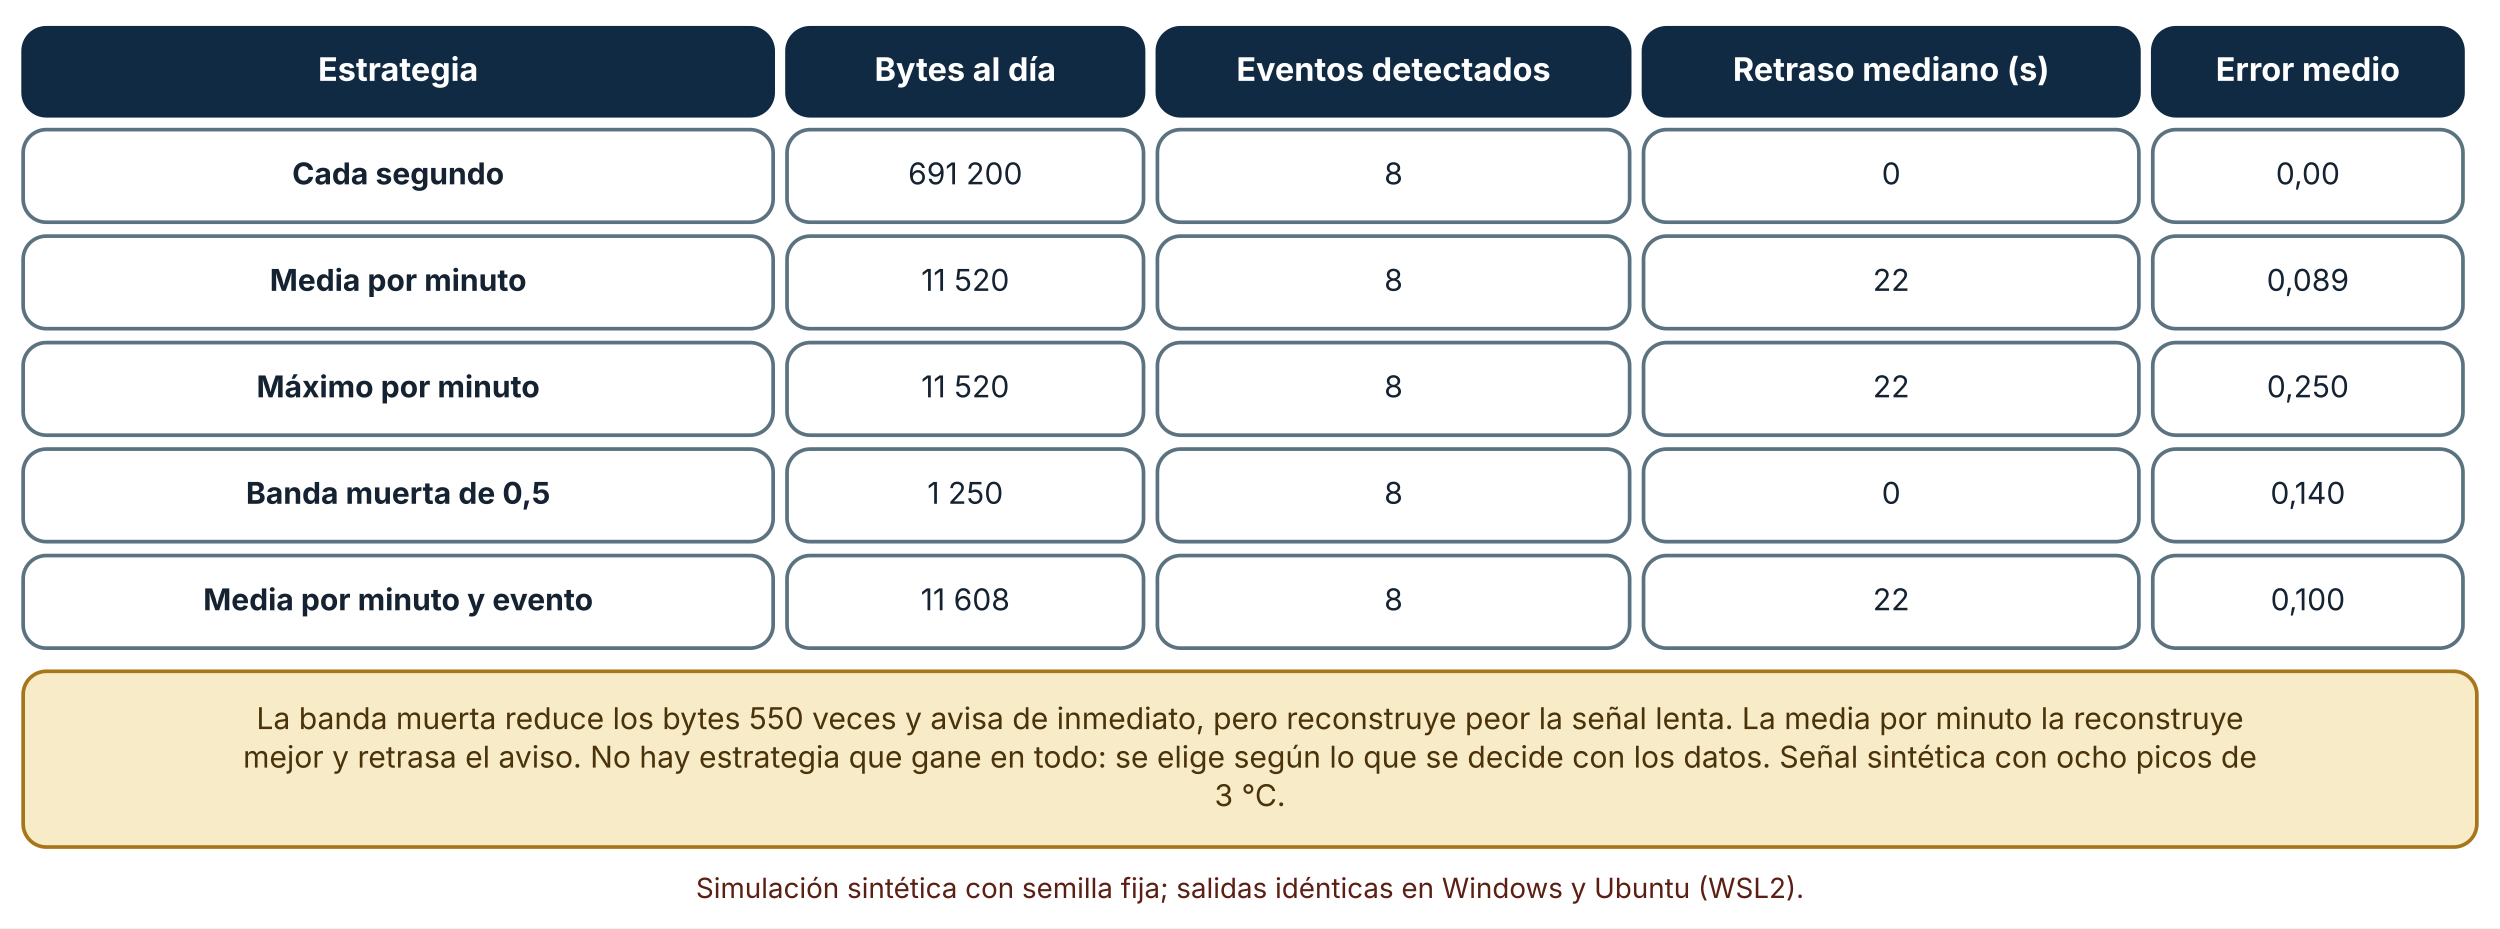
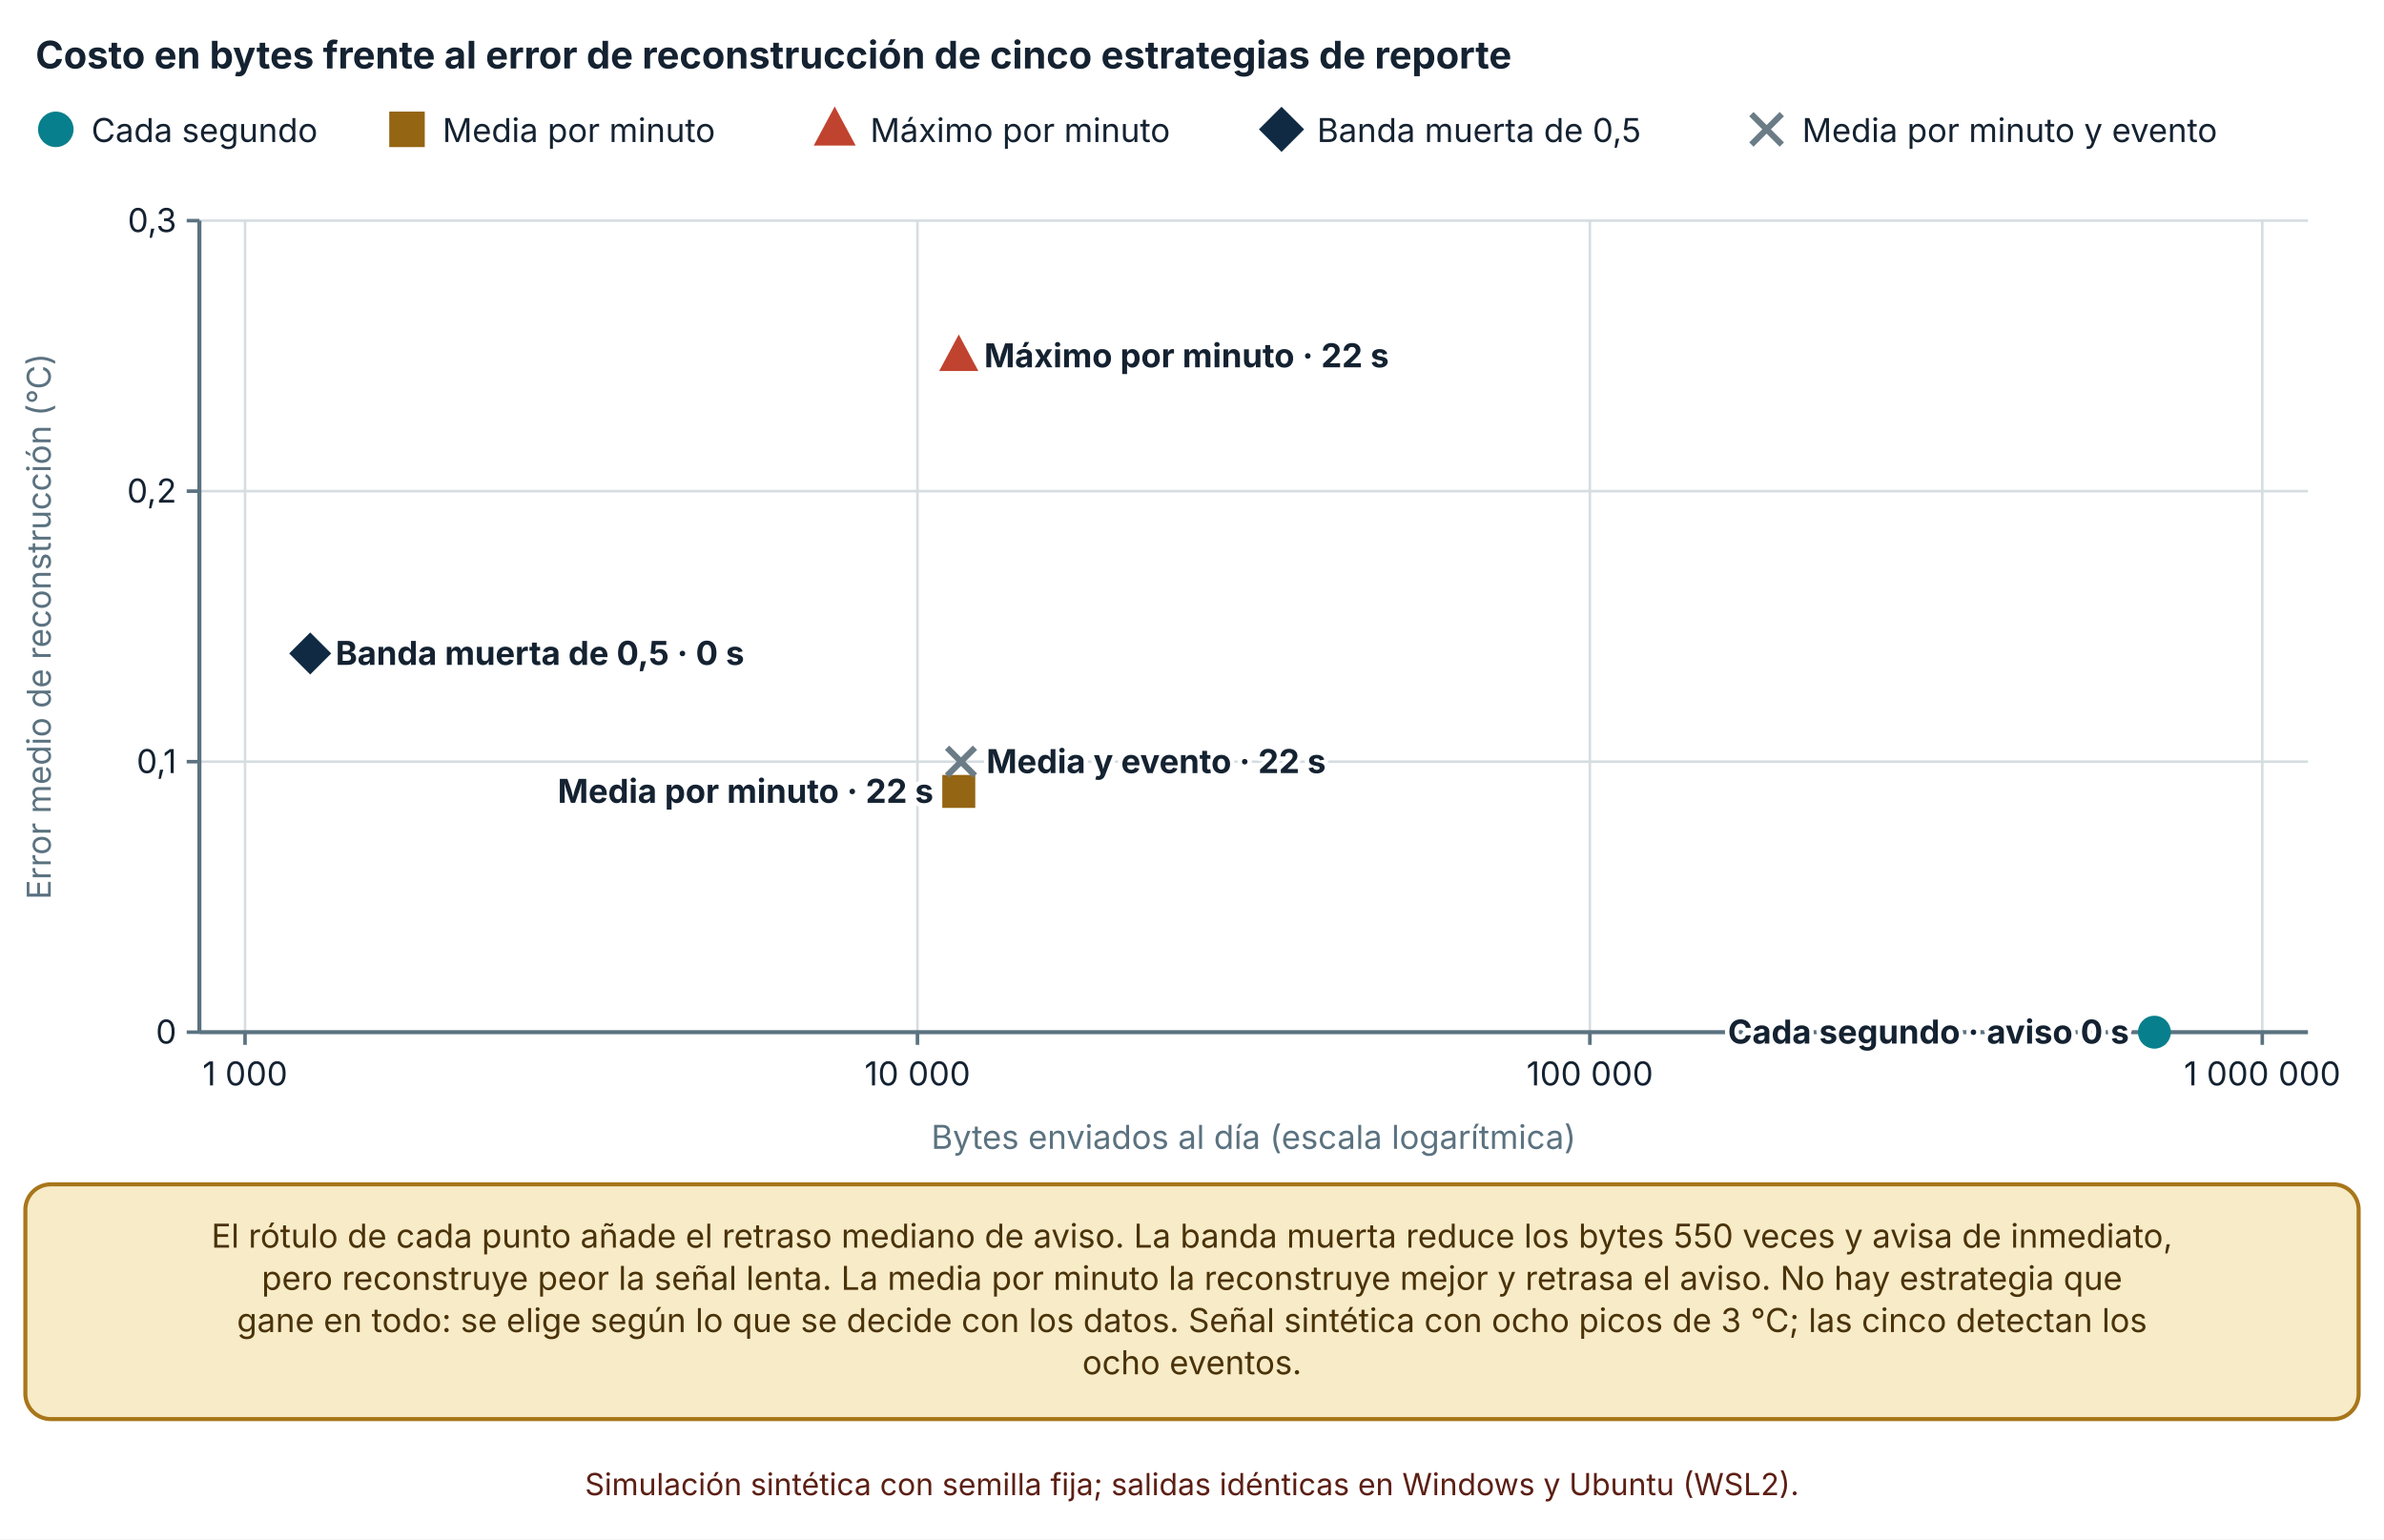
- <svg xmlns="http://www.w3.org/2000/svg" viewBox="0 0 1080 401" width="1080" height="401" role="img" aria-labelledby="t d" font-family="Inter, 'Segoe UI', system-ui, -apple-system, sans-serif">
+ <svg xmlns="http://www.w3.org/2000/svg" viewBox="0 0 940 607" width="940" height="607" role="img" aria-labelledby="t d" font-family="Inter, 'Segoe UI', system-ui, -apple-system, sans-serif">
  <defs>
    <marker id="arrow" viewBox="0 0 10 10" refX="9" refY="5" markerWidth="8" markerHeight="8" orient="auto-start-reverse">
      <path d="M0,0 L10,5 L0,10 z" fill="#32505f" />
    </marker>
    <marker id="arrow-coral" viewBox="0 0 10 10" refX="9" refY="5" markerWidth="8" markerHeight="8" orient="auto-start-reverse">
      <path d="M0,0 L10,5 L0,10 z" fill="#c0432f" />
    </marker>
  </defs>
-   <rect width="1080" height="401" fill="#ffffff" />
-   <rect x="10" y="12" width="324" height="38" rx="10" fill="#102a43" stroke="#102a43" stroke-width="1.6" />
-   <text x="172" y="34.92" font-size="14" text-anchor="middle" font-weight="700" fill="#ffffff">
-     <tspan x="172" dy="0">Estrategia</tspan>
+   <rect width="940" height="607" fill="#ffffff" />
+   <text x="14" y="27" font-size="15" text-anchor="start" font-weight="700" fill="#142231">
+     <tspan x="14" dy="0">Costo en bytes frente al error de reconstrucción de cinco estrategias de reporte</tspan>
  </text>
-   <rect x="340" y="12" width="154" height="38" rx="10" fill="#102a43" stroke="#102a43" stroke-width="1.6" />
-   <text x="417" y="34.92" font-size="14" text-anchor="middle" font-weight="700" fill="#ffffff">
-     <tspan x="417" dy="0">Bytes al día</tspan>
+   <circle cx="22" cy="51" r="6" fill="#087f8c" stroke="#087f8c" stroke-width="2" />
+   <text x="36" y="56" font-size="13" text-anchor="start" font-weight="400" fill="#142231">
+     <tspan x="36" dy="0">Cada segundo</tspan>
  </text>
-   <rect x="500" y="12" width="204" height="38" rx="10" fill="#102a43" stroke="#102a43" stroke-width="1.6" />
-   <text x="602" y="34.92" font-size="14" text-anchor="middle" font-weight="700" fill="#ffffff">
-     <tspan x="602" dy="0">Eventos detectados</tspan>
+   <rect x="154.48" y="45" width="12" height="12" fill="#946512" stroke="#946512" stroke-width="2" />
+   <text x="174.48" y="56" font-size="13" text-anchor="start" font-weight="400" fill="#142231">
+     <tspan x="174.48" dy="0">Media por minuto</tspan>
  </text>
-   <rect x="710" y="12" width="214" height="38" rx="10" fill="#102a43" stroke="#102a43" stroke-width="1.6" />
-   <text x="817" y="34.92" font-size="14" text-anchor="middle" font-weight="700" fill="#ffffff">
-     <tspan x="817" dy="0">Retraso mediano (s)</tspan>
+   <polygon points="329.12,44.1 335.72,56.4 322.52,56.4" fill="#c0432f" stroke="#c0432f" stroke-width="2" />
+   <text x="343.12" y="56" font-size="13" text-anchor="start" font-weight="400" fill="#142231">
+     <tspan x="343.12" dy="0">Máximo por minuto</tspan>
  </text>
-   <rect x="930" y="12" width="134" height="38" rx="10" fill="#102a43" stroke="#102a43" stroke-width="1.6" />
-   <text x="997" y="34.92" font-size="14" text-anchor="middle" font-weight="700" fill="#ffffff">
-     <tspan x="997" dy="0">Error medio</tspan>
+   <polygon points="505.3,43.5 512.8,51 505.3,58.5 497.8,51" fill="#102a43" stroke="#102a43" stroke-width="2" />
+   <text x="519.3" y="56" font-size="13" text-anchor="start" font-weight="400" fill="#142231">
+     <tspan x="519.3" dy="0">Banda muerta de 0,5</tspan>
  </text>
-   <rect x="10" y="56" width="324" height="40" rx="10" fill="#ffffff" stroke="#5b7280" stroke-width="1.6" />
-   <text x="172" y="79.64" font-size="13" text-anchor="middle" font-weight="700" fill="#142231">
-     <tspan x="172" dy="0">Cada segundo</tspan>
+   <path d="M690.56,45 L702.56,57 M702.56,45 L690.56,57" stroke="#6b7c86" stroke-width="2.4" fill="none" />
+   <text x="710.56" y="56" font-size="13" text-anchor="start" font-weight="400" fill="#142231">
+     <tspan x="710.56" dy="0">Media por minuto y evento</tspan>
  </text>
-   <rect x="340" y="56" width="154" height="40" rx="10" fill="#ffffff" stroke="#5b7280" stroke-width="1.6" />
-   <text x="417" y="79.64" font-size="13" text-anchor="middle" font-weight="400" fill="#142231">
-     <tspan x="417" dy="0">691 200</tspan>
+   <line x1="78.62" y1="407" x2="910" y2="407" stroke="#d5dde1" stroke-width="1" />
+   <line x1="73.62" y1="407" x2="78.62" y2="407" stroke="#5b7280" stroke-width="1.4" />
+   <text x="69.62" y="411.5" font-size="13" text-anchor="end" font-weight="400" fill="#142231">
+     <tspan x="69.62" dy="0">0</tspan>
  </text>
-   <rect x="500" y="56" width="204" height="40" rx="10" fill="#ffffff" stroke="#5b7280" stroke-width="1.6" />
-   <text x="602" y="79.64" font-size="13" text-anchor="middle" font-weight="400" fill="#142231">
-     <tspan x="602" dy="0">8</tspan>
+   <line x1="78.62" y1="300.333" x2="910" y2="300.333" stroke="#d5dde1" stroke-width="1" />
+   <line x1="73.62" y1="300.333" x2="78.62" y2="300.333" stroke="#5b7280" stroke-width="1.4" />
+   <text x="69.62" y="304.833" font-size="13" text-anchor="end" font-weight="400" fill="#142231">
+     <tspan x="69.62" dy="0">0,1</tspan>
  </text>
-   <rect x="710" y="56" width="214" height="40" rx="10" fill="#ffffff" stroke="#5b7280" stroke-width="1.6" />
-   <text x="817" y="79.64" font-size="13" text-anchor="middle" font-weight="400" fill="#142231">
-     <tspan x="817" dy="0">0</tspan>
+   <line x1="78.62" y1="193.667" x2="910" y2="193.667" stroke="#d5dde1" stroke-width="1" />
+   <line x1="73.62" y1="193.667" x2="78.62" y2="193.667" stroke="#5b7280" stroke-width="1.4" />
+   <text x="69.62" y="198.167" font-size="13" text-anchor="end" font-weight="400" fill="#142231">
+     <tspan x="69.62" dy="0">0,2</tspan>
  </text>
-   <rect x="930" y="56" width="134" height="40" rx="10" fill="#ffffff" stroke="#5b7280" stroke-width="1.6" />
-   <text x="997" y="79.64" font-size="13" text-anchor="middle" font-weight="400" fill="#142231">
-     <tspan x="997" dy="0">0,00</tspan>
+   <line x1="78.62" y1="87" x2="910" y2="87" stroke="#d5dde1" stroke-width="1" />
+   <line x1="73.62" y1="87" x2="78.62" y2="87" stroke="#5b7280" stroke-width="1.4" />
+   <text x="69.62" y="91.5" font-size="13" text-anchor="end" font-weight="400" fill="#142231">
+     <tspan x="69.62" dy="0">0,3</tspan>
  </text>
-   <rect x="10" y="102" width="324" height="40" rx="10" fill="#ffffff" stroke="#5b7280" stroke-width="1.6" />
-   <text x="172" y="125.64" font-size="13" text-anchor="middle" font-weight="700" fill="#142231">
-     <tspan x="172" dy="0">Media por minuto</tspan>
+   <line x1="78.62" y1="87" x2="78.62" y2="407" stroke="#5b7280" stroke-width="1.6" />
+   <line x1="96.62" y1="87" x2="96.62" y2="407" stroke="#d5dde1" stroke-width="1" />
+   <line x1="96.62" y1="407" x2="96.62" y2="412" stroke="#5b7280" stroke-width="1.4" />
+   <text x="96.62" y="428" font-size="13" text-anchor="middle" font-weight="400" fill="#142231">
+     <tspan x="96.62" dy="0">1 000</tspan>
  </text>
-   <rect x="340" y="102" width="154" height="40" rx="10" fill="#ffffff" stroke="#5b7280" stroke-width="1.6" />
-   <text x="417" y="125.64" font-size="13" text-anchor="middle" font-weight="400" fill="#142231">
-     <tspan x="417" dy="0">11 520</tspan>
+   <line x1="361.747" y1="87" x2="361.747" y2="407" stroke="#d5dde1" stroke-width="1" />
+   <line x1="361.747" y1="407" x2="361.747" y2="412" stroke="#5b7280" stroke-width="1.4" />
+   <text x="361.747" y="428" font-size="13" text-anchor="middle" font-weight="400" fill="#142231">
+     <tspan x="361.747" dy="0">10 000</tspan>
  </text>
-   <rect x="500" y="102" width="204" height="40" rx="10" fill="#ffffff" stroke="#5b7280" stroke-width="1.6" />
-   <text x="602" y="125.64" font-size="13" text-anchor="middle" font-weight="400" fill="#142231">
-     <tspan x="602" dy="0">8</tspan>
+   <line x1="626.873" y1="87" x2="626.873" y2="407" stroke="#d5dde1" stroke-width="1" />
+   <line x1="626.873" y1="407" x2="626.873" y2="412" stroke="#5b7280" stroke-width="1.4" />
+   <text x="626.873" y="428" font-size="13" text-anchor="middle" font-weight="400" fill="#142231">
+     <tspan x="626.873" dy="0">100 000</tspan>
  </text>
-   <rect x="710" y="102" width="214" height="40" rx="10" fill="#ffffff" stroke="#5b7280" stroke-width="1.6" />
-   <text x="817" y="125.64" font-size="13" text-anchor="middle" font-weight="400" fill="#142231">
-     <tspan x="817" dy="0">22</tspan>
+   <line x1="892" y1="87" x2="892" y2="407" stroke="#d5dde1" stroke-width="1" />
+   <line x1="892" y1="407" x2="892" y2="412" stroke="#5b7280" stroke-width="1.4" />
+   <text x="892" y="428" font-size="13" text-anchor="middle" font-weight="400" fill="#142231">
+     <tspan x="892" dy="0">1 000 000</tspan>
  </text>
-   <rect x="930" y="102" width="134" height="40" rx="10" fill="#ffffff" stroke="#5b7280" stroke-width="1.6" />
-   <text x="997" y="125.64" font-size="13" text-anchor="middle" font-weight="400" fill="#142231">
-     <tspan x="997" dy="0">0,089</tspan>
+   <line x1="78.62" y1="407" x2="910" y2="407" stroke="#5b7280" stroke-width="1.6" />
+   <text x="20" y="247" font-size="13" text-anchor="middle" font-weight="400" fill="#5b7280" transform="rotate(-90 20 247)">Error medio de reconstrucción (°C)</text>
+   <text x="494.31" y="453" font-size="13" text-anchor="middle" font-weight="400" fill="#5b7280">
+     <tspan x="494.31" dy="0">Bytes enviados al día (escala logarítmica)</tspan>
  </text>
-   <rect x="10" y="148" width="324" height="40" rx="10" fill="#ffffff" stroke="#5b7280" stroke-width="1.6" />
-   <text x="172" y="171.64" font-size="13" text-anchor="middle" font-weight="700" fill="#142231">
-     <tspan x="172" dy="0">Máximo por minuto</tspan>
+   <circle cx="849.475" cy="407" r="5.5" fill="#087f8c" stroke="#087f8c" stroke-width="2" />
+   <text x="839.475" y="411.5" font-size="13" text-anchor="end" font-weight="700" fill="#142231" stroke="#ffffff" stroke-width="3.5" stroke-linejoin="round" paint-order="stroke">
+     <tspan x="839.475" dy="0">Cada segundo · aviso 0 s</tspan>
  </text>
-   <rect x="340" y="148" width="154" height="40" rx="10" fill="#ffffff" stroke="#5b7280" stroke-width="1.6" />
-   <text x="417" y="171.64" font-size="13" text-anchor="middle" font-weight="400" fill="#142231">
-     <tspan x="417" dy="0">11 520</tspan>
+   <rect x="372.539" y="306.567" width="11" height="11" fill="#946512" stroke="#946512" stroke-width="2" />
+   <text x="368.039" y="316.567" font-size="13" text-anchor="end" font-weight="700" fill="#142231" stroke="#ffffff" stroke-width="3.5" stroke-linejoin="round" paint-order="stroke">
+     <tspan x="368.039" dy="0">Media por minuto · 22 s</tspan>
  </text>
-   <rect x="500" y="148" width="204" height="40" rx="10" fill="#ffffff" stroke="#5b7280" stroke-width="1.6" />
-   <text x="602" y="171.64" font-size="13" text-anchor="middle" font-weight="400" fill="#142231">
-     <tspan x="602" dy="0">8</tspan>
+   <polygon points="378.039,134.008 384.089,145.283 371.989,145.283" fill="#c0432f" stroke="#c0432f" stroke-width="2" />
+   <text x="388.039" y="144.833" font-size="13" text-anchor="start" font-weight="700" fill="#142231" stroke="#ffffff" stroke-width="3.5" stroke-linejoin="round" paint-order="stroke">
+     <tspan x="388.039" dy="0">Máximo por minuto · 22 s</tspan>
  </text>
-   <rect x="710" y="148" width="214" height="40" rx="10" fill="#ffffff" stroke="#5b7280" stroke-width="1.6" />
-   <text x="817" y="171.64" font-size="13" text-anchor="middle" font-weight="400" fill="#142231">
-     <tspan x="817" dy="0">22</tspan>
+   <polygon points="122.313,250.792 129.188,257.667 122.313,264.542 115.438,257.667" fill="#102a43" stroke="#102a43" stroke-width="2" />
+   <text x="132.313" y="262.167" font-size="13" text-anchor="start" font-weight="700" fill="#142231" stroke="#ffffff" stroke-width="3.5" stroke-linejoin="round" paint-order="stroke">
+     <tspan x="132.313" dy="0">Banda muerta de 0,5 · 0 s</tspan>
  </text>
-   <rect x="930" y="148" width="134" height="40" rx="10" fill="#ffffff" stroke="#5b7280" stroke-width="1.6" />
-   <text x="997" y="171.64" font-size="13" text-anchor="middle" font-weight="400" fill="#142231">
-     <tspan x="997" dy="0">0,250</tspan>
+   <path d="M373.416,294.833 L384.416,305.833 M384.416,294.833 L373.416,305.833" stroke="#6b7c86" stroke-width="2.4" fill="none" />
+   <text x="388.916" y="304.833" font-size="13" text-anchor="start" font-weight="700" fill="#142231" stroke="#ffffff" stroke-width="3.5" stroke-linejoin="round" paint-order="stroke">
+     <tspan x="388.916" dy="0">Media y evento · 22 s</tspan>
  </text>
-   <rect x="10" y="194" width="324" height="40" rx="10" fill="#ffffff" stroke="#5b7280" stroke-width="1.6" />
-   <text x="172" y="217.64" font-size="13" text-anchor="middle" font-weight="700" fill="#142231">
-     <tspan x="172" dy="0">Banda muerta de 0,5</tspan>
+   <rect x="10" y="467" width="920" height="92.56" rx="10" fill="#f7ebc8" stroke="#a8761a" stroke-width="1.6" />
+   <text x="470" y="491.96" font-size="13" text-anchor="middle" font-weight="400" fill="#4a3209">
+     <tspan x="470" dy="0">El rótulo de cada punto añade el retraso mediano de aviso. La banda muerta reduce los bytes 550 veces y avisa de inmediato,</tspan>
  </text>
-   <rect x="340" y="194" width="154" height="40" rx="10" fill="#ffffff" stroke="#5b7280" stroke-width="1.6" />
-   <text x="417" y="217.64" font-size="13" text-anchor="middle" font-weight="400" fill="#142231">
-     <tspan x="417" dy="0">1 250</tspan>
+   <text x="470" y="508.6" font-size="13" text-anchor="middle" font-weight="400" fill="#4a3209">
+     <tspan x="470" dy="0">pero reconstruye peor la señal lenta. La media por minuto la reconstruye mejor y retrasa el aviso. No hay estrategia que</tspan>
  </text>
-   <rect x="500" y="194" width="204" height="40" rx="10" fill="#ffffff" stroke="#5b7280" stroke-width="1.6" />
-   <text x="602" y="217.64" font-size="13" text-anchor="middle" font-weight="400" fill="#142231">
-     <tspan x="602" dy="0">8</tspan>
+   <text x="470" y="525.24" font-size="13" text-anchor="middle" font-weight="400" fill="#4a3209">
+     <tspan x="470" dy="0">gane en todo: se elige según lo que se decide con los datos. Señal sintética con ocho picos de 3 °C; las cinco detectan los</tspan>
  </text>
-   <rect x="710" y="194" width="214" height="40" rx="10" fill="#ffffff" stroke="#5b7280" stroke-width="1.6" />
-   <text x="817" y="217.64" font-size="13" text-anchor="middle" font-weight="400" fill="#142231">
-     <tspan x="817" dy="0">0</tspan>
+   <text x="470" y="541.88" font-size="13" text-anchor="middle" font-weight="400" fill="#4a3209">
+     <tspan x="470" dy="0">ocho eventos.</tspan>
  </text>
-   <rect x="930" y="194" width="134" height="40" rx="10" fill="#ffffff" stroke="#5b7280" stroke-width="1.6" />
-   <text x="997" y="217.64" font-size="13" text-anchor="middle" font-weight="400" fill="#142231">
-     <tspan x="997" dy="0">0,140</tspan>
-   </text>
-   <rect x="10" y="240" width="324" height="40" rx="10" fill="#ffffff" stroke="#5b7280" stroke-width="1.6" />
-   <text x="172" y="263.64" font-size="13" text-anchor="middle" font-weight="700" fill="#142231">
-     <tspan x="172" dy="0">Media por minuto y evento</tspan>
-   </text>
-   <rect x="340" y="240" width="154" height="40" rx="10" fill="#ffffff" stroke="#5b7280" stroke-width="1.6" />
-   <text x="417" y="263.64" font-size="13" text-anchor="middle" font-weight="400" fill="#142231">
-     <tspan x="417" dy="0">11 608</tspan>
-   </text>
-   <rect x="500" y="240" width="204" height="40" rx="10" fill="#ffffff" stroke="#5b7280" stroke-width="1.6" />
-   <text x="602" y="263.64" font-size="13" text-anchor="middle" font-weight="400" fill="#142231">
-     <tspan x="602" dy="0">8</tspan>
-   </text>
-   <rect x="710" y="240" width="214" height="40" rx="10" fill="#ffffff" stroke="#5b7280" stroke-width="1.6" />
-   <text x="817" y="263.64" font-size="13" text-anchor="middle" font-weight="400" fill="#142231">
-     <tspan x="817" dy="0">22</tspan>
-   </text>
-   <rect x="930" y="240" width="134" height="40" rx="10" fill="#ffffff" stroke="#5b7280" stroke-width="1.6" />
-   <text x="997" y="263.64" font-size="13" text-anchor="middle" font-weight="400" fill="#142231">
-     <tspan x="997" dy="0">0,100</tspan>
-   </text>
-   <rect x="10" y="290" width="1060" height="75.92" rx="10" fill="#f7ebc8" stroke="#a8761a" stroke-width="1.6" />
-   <text x="540" y="314.96" font-size="13" text-anchor="middle" font-weight="400" fill="#4a3209">
-     <tspan x="540" dy="0">La banda muerta reduce los bytes 550 veces y avisa de inmediato, pero reconstruye peor la señal lenta. La media por minuto la reconstruye</tspan>
-   </text>
-   <text x="540" y="331.6" font-size="13" text-anchor="middle" font-weight="400" fill="#4a3209">
-     <tspan x="540" dy="0">mejor y retrasa el aviso. No hay estrategia que gane en todo: se elige según lo que se decide con los datos. Señal sintética con ocho picos de</tspan>
-   </text>
-   <text x="540" y="348.24" font-size="13" text-anchor="middle" font-weight="400" fill="#4a3209">
-     <tspan x="540" dy="0">3 °C.</tspan>
-   </text>
-   <text x="540" y="387.92" font-size="12" text-anchor="middle" font-weight="400" fill="#5c1f14">
-     <tspan x="540" dy="0">Simulación sintética con semilla fija; salidas idénticas en Windows y Ubuntu (WSL2).</tspan>
+   <text x="470" y="589.56" font-size="12" text-anchor="middle" font-weight="400" fill="#5c1f14">
+     <tspan x="470" dy="0">Simulación sintética con semilla fija; salidas idénticas en Windows y Ubuntu (WSL2).</tspan>
  </text>
</svg>
